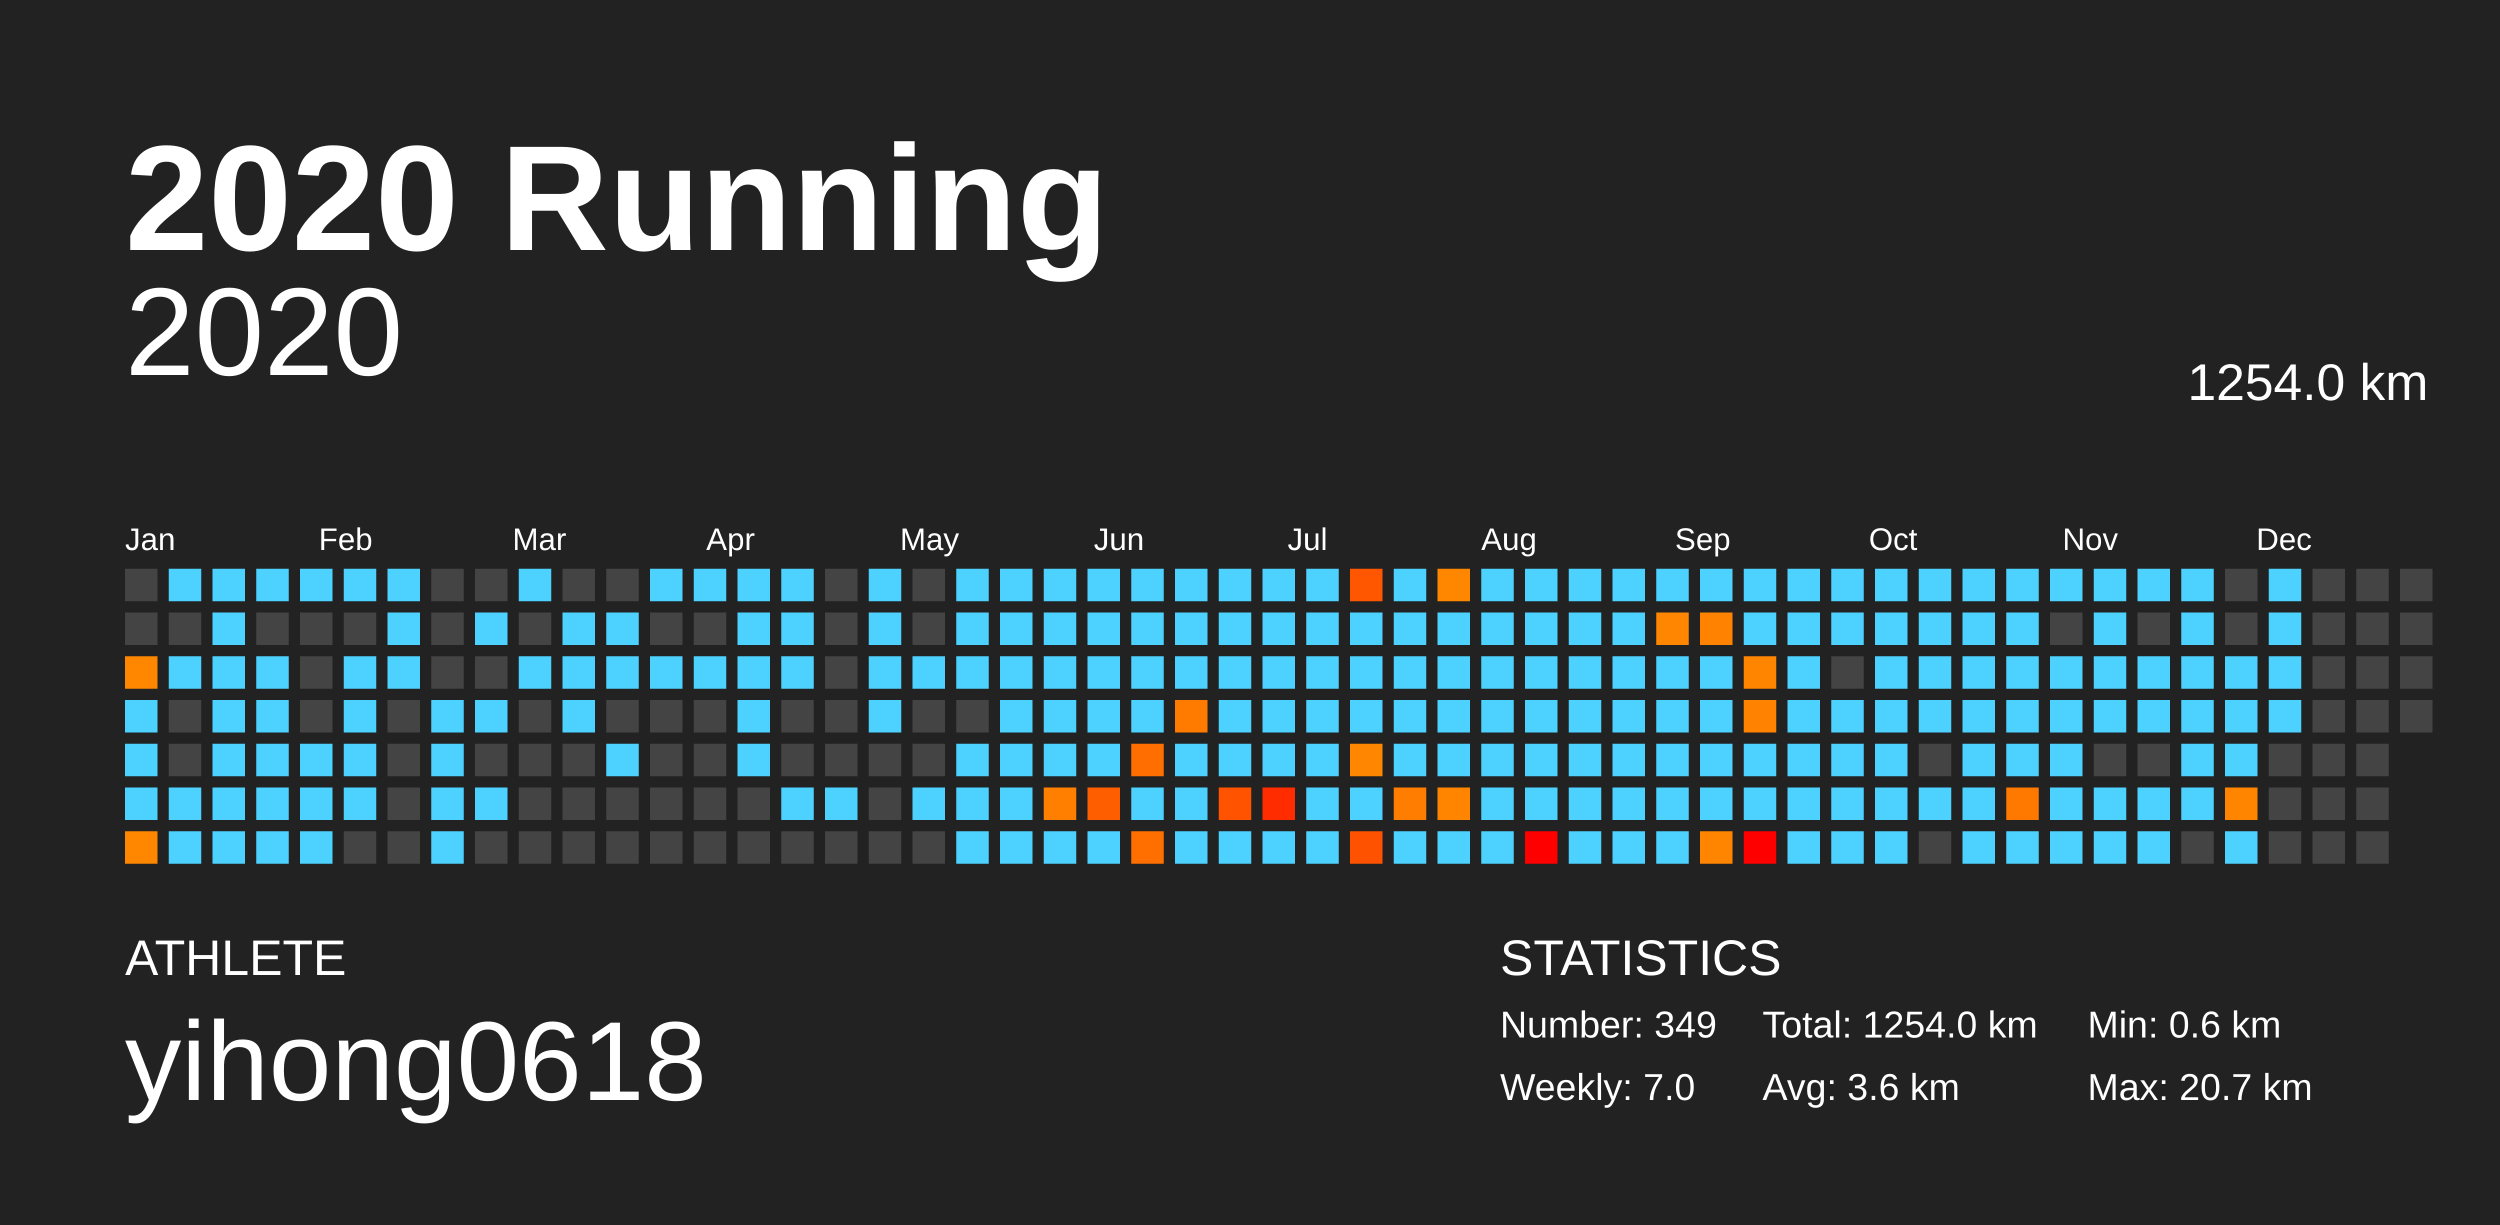
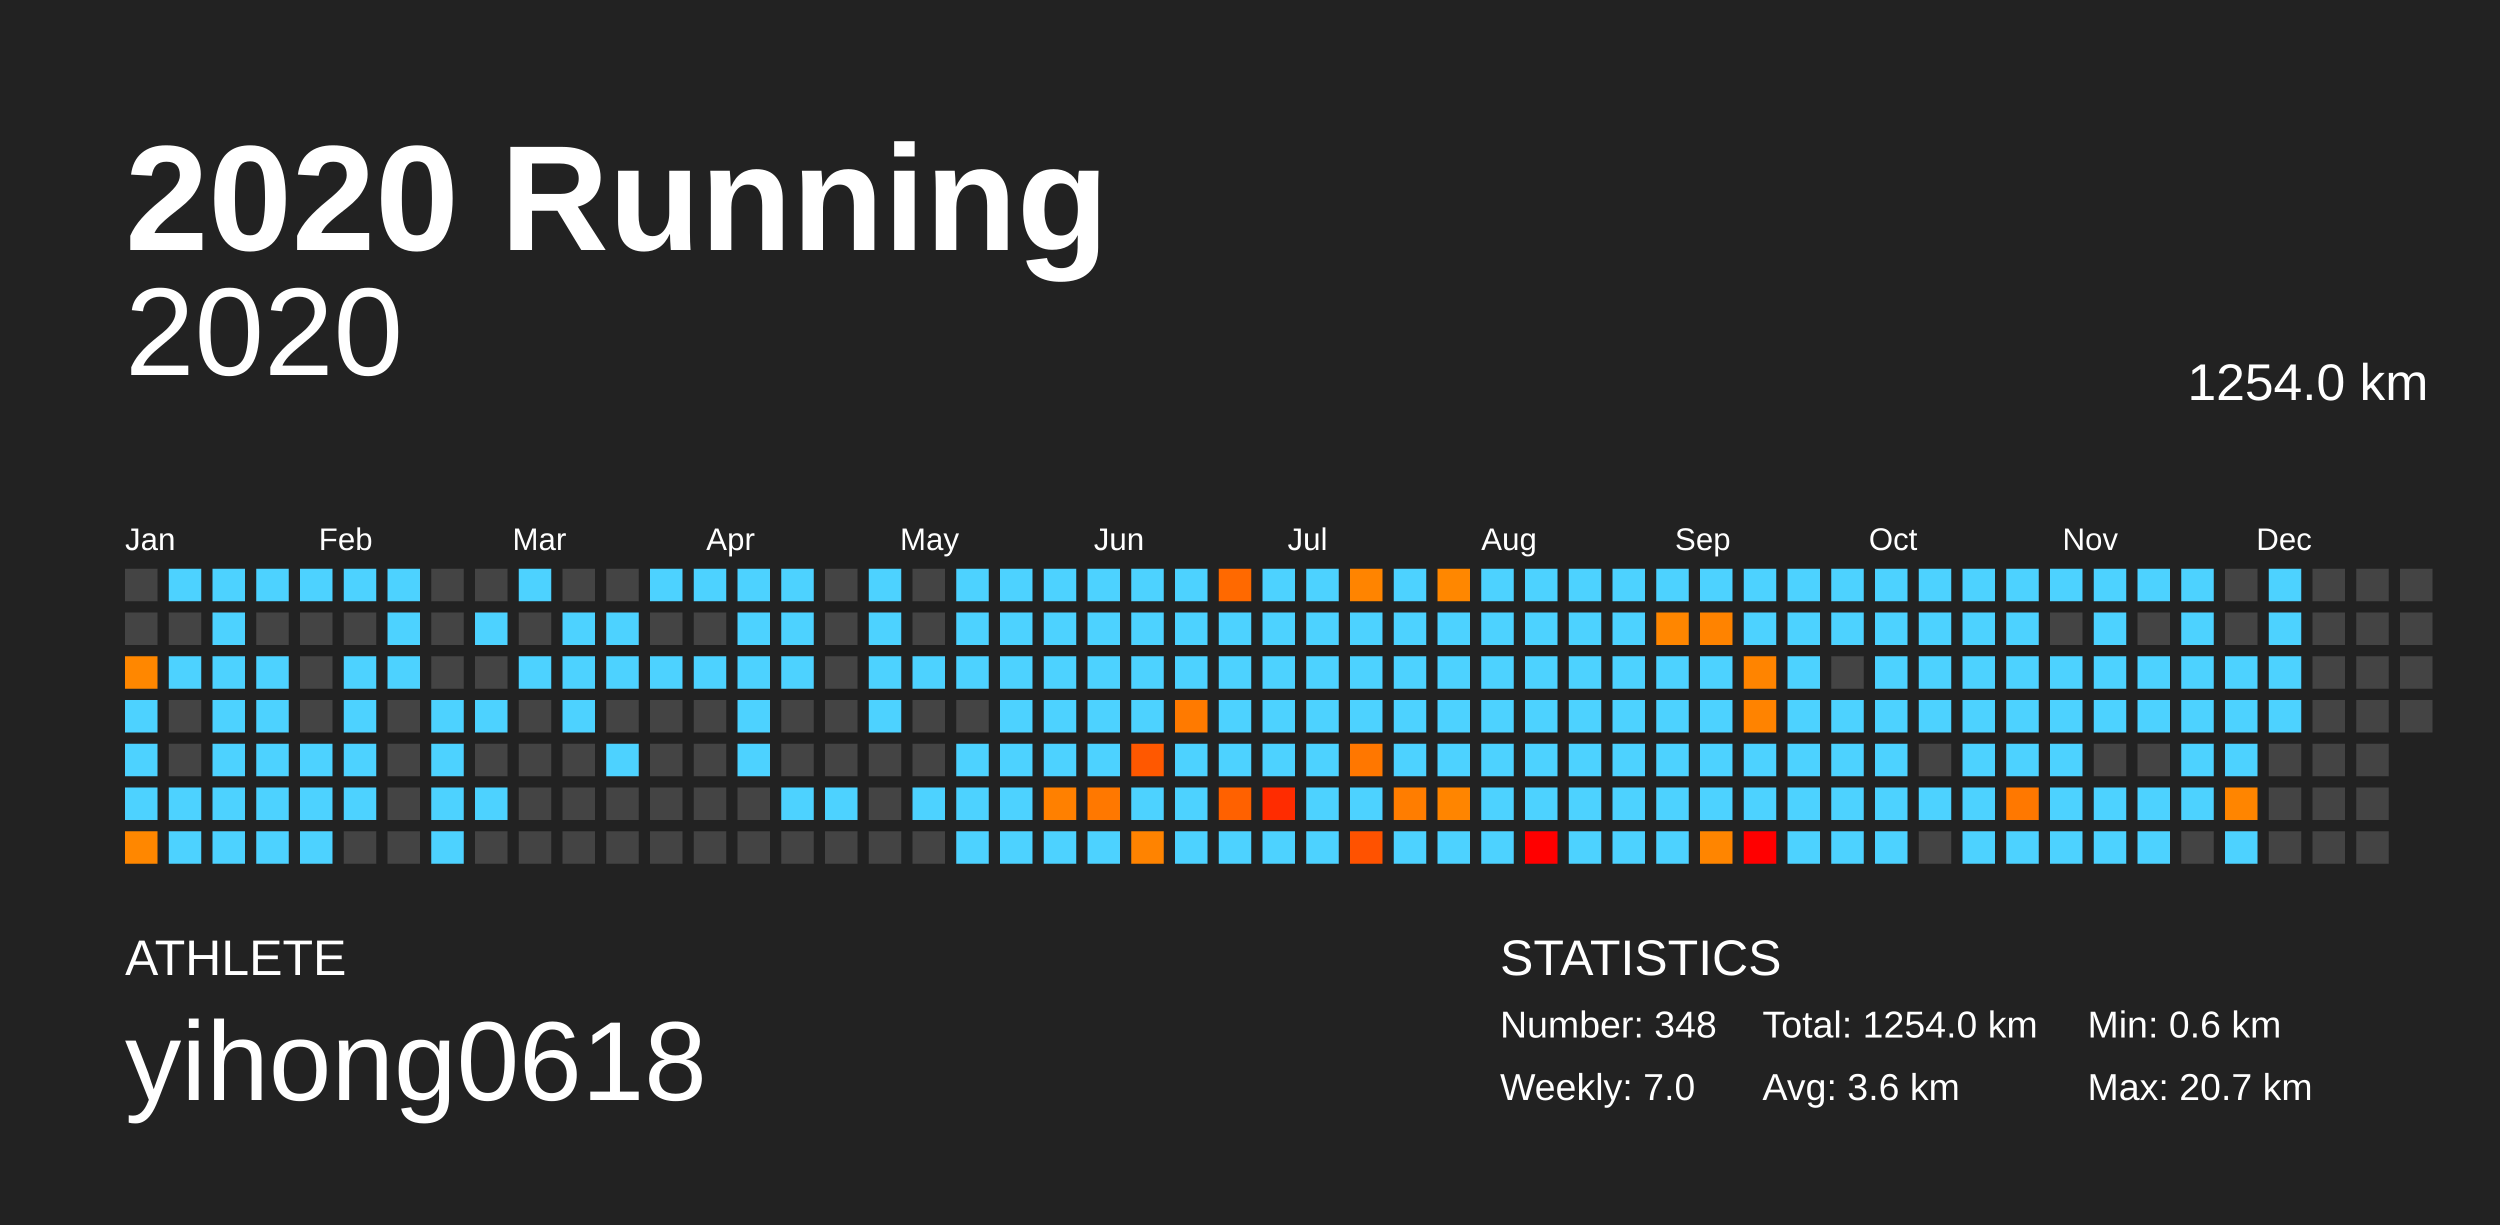
<svg xmlns="http://www.w3.org/2000/svg" baseProfile="full" height="98mm" version="1.1" viewBox="0,0,200,98" width="200mm">
  <defs />
  <rect fill="#222222" height="98" width="200" x="0" y="0" />
  <text fill="#FFFFFF" style="font-size:12px; font-family:Arial; font-weight:bold;" x="10" y="20">2020 Running</text>
  <text fill="#FFFFFF" style="font-size:4px; font-family:Arial" x="10" y="78">ATHLETE</text>
  <text fill="#FFFFFF" style="font-size:9px; font-family:Arial" x="10" y="88">yihong0618</text>
  <text fill="#FFFFFF" style="font-size:4px; font-family:Arial" x="120" y="78">STATISTICS</text>
-   <text fill="#FFFFFF" style="font-size:3px; font-family:Arial" x="120" y="83">Number: 349</text>
+   <text fill="#FFFFFF" style="font-size:3px; font-family:Arial" x="120" y="83">Number: 348</text>
  <text fill="#FFFFFF" style="font-size:3px; font-family:Arial" x="120" y="88">Weekly: 7.0</text>
  <text fill="#FFFFFF" style="font-size:3px; font-family:Arial" x="141" y="83">Total: 1254.0 km</text>
  <text fill="#FFFFFF" style="font-size:3px; font-family:Arial" x="141" y="88">Avg: 3.6 km</text>
  <text fill="#FFFFFF" style="font-size:3px; font-family:Arial" x="167" y="83">Min: 0.6 km</text>
  <text fill="#FFFFFF" style="font-size:3px; font-family:Arial" x="167" y="88">Max: 20.7 km</text>
  <text alignment-baseline="hanging" fill="#FFFFFF" style="font-size:10.0px; font-family:Arial;" x="10" y="30">2020</text>
  <text alignment-baseline="hanging" fill="#FFFFFF" style="font-size:4.125px; font-family:Arial;" x="175" y="32">1254.0 km</text>
  <text fill="#FFFFFF" style="font-size:2.5px; font-family:Arial" x="10.0" y="44">Jan</text>
  <text fill="#FFFFFF" style="font-size:2.5px; font-family:Arial" x="25.5" y="44">Feb</text>
  <text fill="#FFFFFF" style="font-size:2.5px; font-family:Arial" x="41.0" y="44">Mar</text>
  <text fill="#FFFFFF" style="font-size:2.5px; font-family:Arial" x="56.5" y="44">Apr</text>
  <text fill="#FFFFFF" style="font-size:2.5px; font-family:Arial" x="72.0" y="44">May</text>
  <text fill="#FFFFFF" style="font-size:2.5px; font-family:Arial" x="87.5" y="44">Jun</text>
  <text fill="#FFFFFF" style="font-size:2.5px; font-family:Arial" x="103.0" y="44">Jul</text>
  <text fill="#FFFFFF" style="font-size:2.5px; font-family:Arial" x="118.5" y="44">Aug</text>
  <text fill="#FFFFFF" style="font-size:2.5px; font-family:Arial" x="134.0" y="44">Sep</text>
  <text fill="#FFFFFF" style="font-size:2.5px; font-family:Arial" x="149.5" y="44">Oct</text>
  <text fill="#FFFFFF" style="font-size:2.5px; font-family:Arial" x="165.0" y="44">Nov</text>
  <text fill="#FFFFFF" style="font-size:2.5px; font-family:Arial" x="180.5" y="44">Dec</text>
  <rect fill="#444444" height="2.6" width="2.6" x="10.0" y="45.5" />
  <rect fill="#444444" height="2.6" width="2.6" x="10.0" y="49.0" />
  <rect fill="#ff8700" height="2.6" width="2.6" x="10.0" y="52.5" />
  <rect fill="#4dd2ff" height="2.6" width="2.6" x="10.0" y="56.0" />
  <rect fill="#4dd2ff" height="2.6" width="2.6" x="10.0" y="59.5" />
  <rect fill="#4dd2ff" height="2.6" width="2.6" x="10.0" y="63.0" />
  <rect fill="#ff8700" height="2.6" width="2.6" x="10.0" y="66.5" />
  <rect fill="#4dd2ff" height="2.6" width="2.6" x="13.5" y="45.5" />
  <rect fill="#444444" height="2.6" width="2.6" x="13.5" y="49.0" />
  <rect fill="#4dd2ff" height="2.6" width="2.6" x="13.5" y="52.5" />
  <rect fill="#444444" height="2.6" width="2.6" x="13.5" y="56.0" />
  <rect fill="#444444" height="2.6" width="2.6" x="13.5" y="59.5" />
  <rect fill="#4dd2ff" height="2.6" width="2.6" x="13.5" y="63.0" />
  <rect fill="#4dd2ff" height="2.6" width="2.6" x="13.5" y="66.5" />
  <rect fill="#4dd2ff" height="2.6" width="2.6" x="17.0" y="45.5" />
  <rect fill="#4dd2ff" height="2.6" width="2.6" x="17.0" y="49.0" />
  <rect fill="#4dd2ff" height="2.6" width="2.6" x="17.0" y="52.5" />
  <rect fill="#4dd2ff" height="2.6" width="2.6" x="17.0" y="56.0" />
  <rect fill="#4dd2ff" height="2.6" width="2.6" x="17.0" y="59.5" />
  <rect fill="#4dd2ff" height="2.6" width="2.6" x="17.0" y="63.0" />
  <rect fill="#4dd2ff" height="2.6" width="2.6" x="17.0" y="66.5" />
  <rect fill="#4dd2ff" height="2.6" width="2.6" x="20.5" y="45.5" />
  <rect fill="#444444" height="2.6" width="2.6" x="20.5" y="49.0" />
  <rect fill="#4dd2ff" height="2.6" width="2.6" x="20.5" y="52.5" />
  <rect fill="#4dd2ff" height="2.6" width="2.6" x="20.5" y="56.0" />
  <rect fill="#4dd2ff" height="2.6" width="2.6" x="20.5" y="59.5" />
  <rect fill="#4dd2ff" height="2.6" width="2.6" x="20.5" y="63.0" />
  <rect fill="#4dd2ff" height="2.6" width="2.6" x="20.5" y="66.5" />
  <rect fill="#4dd2ff" height="2.6" width="2.6" x="24.0" y="45.5" />
  <rect fill="#444444" height="2.6" width="2.6" x="24.0" y="49.0" />
  <rect fill="#444444" height="2.6" width="2.6" x="24.0" y="52.5" />
  <rect fill="#444444" height="2.6" width="2.6" x="24.0" y="56.0" />
  <rect fill="#4dd2ff" height="2.6" width="2.6" x="24.0" y="59.5" />
  <rect fill="#4dd2ff" height="2.6" width="2.6" x="24.0" y="63.0" />
  <rect fill="#4dd2ff" height="2.6" width="2.6" x="24.0" y="66.5" />
  <rect fill="#4dd2ff" height="2.6" width="2.6" x="27.5" y="45.5" />
  <rect fill="#444444" height="2.6" width="2.6" x="27.5" y="49.0" />
  <rect fill="#4dd2ff" height="2.6" width="2.6" x="27.5" y="52.5" />
  <rect fill="#4dd2ff" height="2.6" width="2.6" x="27.5" y="56.0" />
  <rect fill="#4dd2ff" height="2.6" width="2.6" x="27.5" y="59.5" />
  <rect fill="#4dd2ff" height="2.6" width="2.6" x="27.5" y="63.0" />
  <rect fill="#444444" height="2.6" width="2.6" x="27.5" y="66.5" />
  <rect fill="#4dd2ff" height="2.6" width="2.6" x="31.0" y="45.5" />
  <rect fill="#4dd2ff" height="2.6" width="2.6" x="31.0" y="49.0" />
  <rect fill="#4dd2ff" height="2.6" width="2.6" x="31.0" y="52.5" />
  <rect fill="#444444" height="2.6" width="2.6" x="31.0" y="56.0" />
  <rect fill="#444444" height="2.6" width="2.6" x="31.0" y="59.5" />
  <rect fill="#444444" height="2.6" width="2.6" x="31.0" y="63.0" />
  <rect fill="#444444" height="2.6" width="2.6" x="31.0" y="66.5" />
  <rect fill="#444444" height="2.6" width="2.6" x="34.5" y="45.5" />
  <rect fill="#444444" height="2.6" width="2.6" x="34.5" y="49.0" />
  <rect fill="#444444" height="2.6" width="2.6" x="34.5" y="52.5" />
  <rect fill="#4dd2ff" height="2.6" width="2.6" x="34.5" y="56.0" />
  <rect fill="#4dd2ff" height="2.6" width="2.6" x="34.5" y="59.5" />
  <rect fill="#4dd2ff" height="2.6" width="2.6" x="34.5" y="63.0" />
  <rect fill="#4dd2ff" height="2.6" width="2.6" x="34.5" y="66.5" />
  <rect fill="#444444" height="2.6" width="2.6" x="38.0" y="45.5" />
  <rect fill="#4dd2ff" height="2.6" width="2.6" x="38.0" y="49.0" />
  <rect fill="#444444" height="2.6" width="2.6" x="38.0" y="52.5" />
  <rect fill="#4dd2ff" height="2.6" width="2.6" x="38.0" y="56.0" />
  <rect fill="#444444" height="2.6" width="2.6" x="38.0" y="59.5" />
  <rect fill="#4dd2ff" height="2.6" width="2.6" x="38.0" y="63.0" />
  <rect fill="#444444" height="2.6" width="2.6" x="38.0" y="66.5" />
  <rect fill="#4dd2ff" height="2.6" width="2.6" x="41.5" y="45.5" />
  <rect fill="#444444" height="2.6" width="2.6" x="41.5" y="49.0" />
  <rect fill="#4dd2ff" height="2.6" width="2.6" x="41.5" y="52.5" />
  <rect fill="#444444" height="2.6" width="2.6" x="41.5" y="56.0" />
  <rect fill="#444444" height="2.6" width="2.6" x="41.5" y="59.5" />
  <rect fill="#444444" height="2.6" width="2.6" x="41.5" y="63.0" />
  <rect fill="#444444" height="2.6" width="2.6" x="41.5" y="66.5" />
  <rect fill="#444444" height="2.6" width="2.6" x="45.0" y="45.5" />
  <rect fill="#4dd2ff" height="2.6" width="2.6" x="45.0" y="49.0" />
  <rect fill="#4dd2ff" height="2.6" width="2.6" x="45.0" y="52.5" />
  <rect fill="#4dd2ff" height="2.6" width="2.6" x="45.0" y="56.0" />
  <rect fill="#444444" height="2.6" width="2.6" x="45.0" y="59.5" />
  <rect fill="#444444" height="2.6" width="2.6" x="45.0" y="63.0" />
  <rect fill="#444444" height="2.6" width="2.6" x="45.0" y="66.5" />
  <rect fill="#444444" height="2.6" width="2.6" x="48.5" y="45.5" />
  <rect fill="#4dd2ff" height="2.6" width="2.6" x="48.5" y="49.0" />
  <rect fill="#4dd2ff" height="2.6" width="2.6" x="48.5" y="52.5" />
  <rect fill="#444444" height="2.6" width="2.6" x="48.5" y="56.0" />
  <rect fill="#4dd2ff" height="2.6" width="2.6" x="48.5" y="59.5" />
  <rect fill="#444444" height="2.6" width="2.6" x="48.5" y="63.0" />
  <rect fill="#444444" height="2.6" width="2.6" x="48.5" y="66.5" />
  <rect fill="#4dd2ff" height="2.6" width="2.6" x="52.0" y="45.5" />
  <rect fill="#444444" height="2.6" width="2.6" x="52.0" y="49.0" />
  <rect fill="#4dd2ff" height="2.6" width="2.6" x="52.0" y="52.5" />
  <rect fill="#444444" height="2.6" width="2.6" x="52.0" y="56.0" />
  <rect fill="#444444" height="2.6" width="2.6" x="52.0" y="59.5" />
  <rect fill="#444444" height="2.6" width="2.6" x="52.0" y="63.0" />
  <rect fill="#444444" height="2.6" width="2.6" x="52.0" y="66.5" />
  <rect fill="#4dd2ff" height="2.6" width="2.6" x="55.5" y="45.5" />
  <rect fill="#444444" height="2.6" width="2.6" x="55.5" y="49.0" />
  <rect fill="#4dd2ff" height="2.6" width="2.6" x="55.5" y="52.5" />
  <rect fill="#444444" height="2.6" width="2.6" x="55.5" y="56.0" />
  <rect fill="#444444" height="2.6" width="2.6" x="55.5" y="59.5" />
  <rect fill="#444444" height="2.6" width="2.6" x="55.5" y="63.0" />
  <rect fill="#444444" height="2.6" width="2.6" x="55.5" y="66.5" />
  <rect fill="#4dd2ff" height="2.6" width="2.6" x="59.0" y="45.5" />
  <rect fill="#4dd2ff" height="2.6" width="2.6" x="59.0" y="49.0" />
  <rect fill="#4dd2ff" height="2.6" width="2.6" x="59.0" y="52.5" />
  <rect fill="#4dd2ff" height="2.6" width="2.6" x="59.0" y="56.0" />
  <rect fill="#4dd2ff" height="2.6" width="2.6" x="59.0" y="59.5" />
  <rect fill="#444444" height="2.6" width="2.6" x="59.0" y="63.0" />
  <rect fill="#444444" height="2.6" width="2.6" x="59.0" y="66.5" />
  <rect fill="#4dd2ff" height="2.6" width="2.6" x="62.5" y="45.5" />
  <rect fill="#4dd2ff" height="2.6" width="2.6" x="62.5" y="49.0" />
  <rect fill="#4dd2ff" height="2.6" width="2.6" x="62.5" y="52.5" />
  <rect fill="#444444" height="2.6" width="2.6" x="62.5" y="56.0" />
  <rect fill="#444444" height="2.6" width="2.6" x="62.5" y="59.5" />
  <rect fill="#4dd2ff" height="2.6" width="2.6" x="62.5" y="63.0" />
  <rect fill="#444444" height="2.6" width="2.6" x="62.5" y="66.5" />
  <rect fill="#444444" height="2.6" width="2.6" x="66.0" y="45.5" />
  <rect fill="#444444" height="2.6" width="2.6" x="66.0" y="49.0" />
  <rect fill="#444444" height="2.6" width="2.6" x="66.0" y="52.5" />
  <rect fill="#444444" height="2.6" width="2.6" x="66.0" y="56.0" />
  <rect fill="#444444" height="2.6" width="2.6" x="66.0" y="59.5" />
  <rect fill="#4dd2ff" height="2.6" width="2.6" x="66.0" y="63.0" />
  <rect fill="#444444" height="2.6" width="2.6" x="66.0" y="66.5" />
  <rect fill="#4dd2ff" height="2.6" width="2.6" x="69.5" y="45.5" />
  <rect fill="#4dd2ff" height="2.6" width="2.6" x="69.5" y="49.0" />
  <rect fill="#4dd2ff" height="2.6" width="2.6" x="69.5" y="52.5" />
  <rect fill="#4dd2ff" height="2.6" width="2.6" x="69.5" y="56.0" />
  <rect fill="#444444" height="2.6" width="2.6" x="69.5" y="59.5" />
  <rect fill="#444444" height="2.6" width="2.6" x="69.5" y="63.0" />
  <rect fill="#444444" height="2.6" width="2.6" x="69.5" y="66.5" />
  <rect fill="#444444" height="2.6" width="2.6" x="73.0" y="45.5" />
  <rect fill="#444444" height="2.6" width="2.6" x="73.0" y="49.0" />
  <rect fill="#4dd2ff" height="2.6" width="2.6" x="73.0" y="52.5" />
  <rect fill="#444444" height="2.6" width="2.6" x="73.0" y="56.0" />
  <rect fill="#444444" height="2.6" width="2.6" x="73.0" y="59.5" />
  <rect fill="#4dd2ff" height="2.6" width="2.6" x="73.0" y="63.0" />
  <rect fill="#444444" height="2.6" width="2.6" x="73.0" y="66.5" />
  <rect fill="#4dd2ff" height="2.6" width="2.6" x="76.5" y="45.5" />
  <rect fill="#4dd2ff" height="2.6" width="2.6" x="76.5" y="49.0" />
  <rect fill="#4dd2ff" height="2.6" width="2.6" x="76.5" y="52.5" />
  <rect fill="#444444" height="2.6" width="2.6" x="76.5" y="56.0" />
  <rect fill="#4dd2ff" height="2.6" width="2.6" x="76.5" y="59.5" />
  <rect fill="#4dd2ff" height="2.6" width="2.6" x="76.5" y="63.0" />
  <rect fill="#4dd2ff" height="2.6" width="2.6" x="76.5" y="66.5" />
  <rect fill="#4dd2ff" height="2.6" width="2.6" x="80.0" y="45.5" />
  <rect fill="#4dd2ff" height="2.6" width="2.6" x="80.0" y="49.0" />
  <rect fill="#4dd2ff" height="2.6" width="2.6" x="80.0" y="52.5" />
  <rect fill="#4dd2ff" height="2.6" width="2.6" x="80.0" y="56.0" />
  <rect fill="#4dd2ff" height="2.6" width="2.6" x="80.0" y="59.5" />
  <rect fill="#4dd2ff" height="2.6" width="2.6" x="80.0" y="63.0" />
  <rect fill="#4dd2ff" height="2.6" width="2.6" x="80.0" y="66.5" />
  <rect fill="#4dd2ff" height="2.6" width="2.6" x="83.5" y="45.5" />
  <rect fill="#4dd2ff" height="2.6" width="2.6" x="83.5" y="49.0" />
  <rect fill="#4dd2ff" height="2.6" width="2.6" x="83.5" y="52.5" />
  <rect fill="#4dd2ff" height="2.6" width="2.6" x="83.5" y="56.0" />
  <rect fill="#4dd2ff" height="2.6" width="2.6" x="83.5" y="59.5" />
  <rect fill="#ff8000" height="2.6" width="2.6" x="83.5" y="63.0" />
  <rect fill="#4dd2ff" height="2.6" width="2.6" x="83.5" y="66.5" />
  <rect fill="#4dd2ff" height="2.6" width="2.6" x="87.0" y="45.5" />
  <rect fill="#4dd2ff" height="2.6" width="2.6" x="87.0" y="49.0" />
  <rect fill="#4dd2ff" height="2.6" width="2.6" x="87.0" y="52.5" />
  <rect fill="#4dd2ff" height="2.6" width="2.6" x="87.0" y="56.0" />
  <rect fill="#4dd2ff" height="2.6" width="2.6" x="87.0" y="59.5" />
-   <rect fill="#ff5e00" height="2.6" width="2.6" x="87.0" y="63.0" />
+   <rect fill="#ff7800" height="2.6" width="2.6" x="87.0" y="63.0" />
  <rect fill="#4dd2ff" height="2.6" width="2.6" x="87.0" y="66.5" />
  <rect fill="#4dd2ff" height="2.6" width="2.6" x="90.5" y="45.5" />
  <rect fill="#4dd2ff" height="2.6" width="2.6" x="90.5" y="49.0" />
  <rect fill="#4dd2ff" height="2.6" width="2.6" x="90.5" y="52.5" />
  <rect fill="#4dd2ff" height="2.6" width="2.6" x="90.5" y="56.0" />
-   <rect fill="#ff6e00" height="2.6" width="2.6" x="90.5" y="59.5" />
+   <rect fill="#ff5800" height="2.6" width="2.6" x="90.5" y="59.5" />
  <rect fill="#4dd2ff" height="2.6" width="2.6" x="90.5" y="63.0" />
-   <rect fill="#ff6f00" height="2.6" width="2.6" x="90.5" y="66.5" />
+   <rect fill="#ff8300" height="2.6" width="2.6" x="90.5" y="66.5" />
  <rect fill="#4dd2ff" height="2.6" width="2.6" x="94.0" y="45.5" />
  <rect fill="#4dd2ff" height="2.6" width="2.6" x="94.0" y="49.0" />
  <rect fill="#4dd2ff" height="2.6" width="2.6" x="94.0" y="52.5" />
-   <rect fill="#ff7b00" height="2.6" width="2.6" x="94.0" y="56.0" />
+   <rect fill="#ff7a00" height="2.6" width="2.6" x="94.0" y="56.0" />
  <rect fill="#4dd2ff" height="2.6" width="2.6" x="94.0" y="59.5" />
  <rect fill="#4dd2ff" height="2.6" width="2.6" x="94.0" y="63.0" />
  <rect fill="#4dd2ff" height="2.6" width="2.6" x="94.0" y="66.5" />
-   <rect fill="#4dd2ff" height="2.6" width="2.6" x="97.5" y="45.5" />
+   <rect fill="#ff6900" height="2.6" width="2.6" x="97.5" y="45.5" />
  <rect fill="#4dd2ff" height="2.6" width="2.6" x="97.5" y="49.0" />
  <rect fill="#4dd2ff" height="2.6" width="2.6" x="97.5" y="52.5" />
  <rect fill="#4dd2ff" height="2.6" width="2.6" x="97.5" y="56.0" />
  <rect fill="#4dd2ff" height="2.6" width="2.6" x="97.5" y="59.5" />
-   <rect fill="#ff5300" height="2.6" width="2.6" x="97.5" y="63.0" />
+   <rect fill="#ff6100" height="2.6" width="2.6" x="97.5" y="63.0" />
  <rect fill="#4dd2ff" height="2.6" width="2.6" x="97.5" y="66.5" />
  <rect fill="#4dd2ff" height="2.6" width="2.6" x="101.0" y="45.5" />
  <rect fill="#4dd2ff" height="2.6" width="2.6" x="101.0" y="49.0" />
  <rect fill="#4dd2ff" height="2.6" width="2.6" x="101.0" y="52.5" />
  <rect fill="#4dd2ff" height="2.6" width="2.6" x="101.0" y="56.0" />
  <rect fill="#4dd2ff" height="2.6" width="2.6" x="101.0" y="59.5" />
  <rect fill="#ff2c00" height="2.6" width="2.6" x="101.0" y="63.0" />
  <rect fill="#4dd2ff" height="2.6" width="2.6" x="101.0" y="66.5" />
  <rect fill="#4dd2ff" height="2.6" width="2.6" x="104.5" y="45.5" />
  <rect fill="#4dd2ff" height="2.6" width="2.6" x="104.5" y="49.0" />
  <rect fill="#4dd2ff" height="2.6" width="2.6" x="104.5" y="52.5" />
  <rect fill="#4dd2ff" height="2.6" width="2.6" x="104.5" y="56.0" />
  <rect fill="#4dd2ff" height="2.6" width="2.6" x="104.5" y="59.5" />
  <rect fill="#4dd2ff" height="2.6" width="2.6" x="104.5" y="63.0" />
  <rect fill="#4dd2ff" height="2.6" width="2.6" x="104.5" y="66.5" />
-   <rect fill="#ff5700" height="2.6" width="2.6" x="108.0" y="45.5" />
+   <rect fill="#ff8400" height="2.6" width="2.6" x="108.0" y="45.5" />
  <rect fill="#4dd2ff" height="2.6" width="2.6" x="108.0" y="49.0" />
  <rect fill="#4dd2ff" height="2.6" width="2.6" x="108.0" y="52.5" />
  <rect fill="#4dd2ff" height="2.6" width="2.6" x="108.0" y="56.0" />
-   <rect fill="#ff8600" height="2.6" width="2.6" x="108.0" y="59.5" />
+   <rect fill="#ff7700" height="2.6" width="2.6" x="108.0" y="59.5" />
  <rect fill="#4dd2ff" height="2.6" width="2.6" x="108.0" y="63.0" />
  <rect fill="#ff5200" height="2.6" width="2.6" x="108.0" y="66.5" />
  <rect fill="#4dd2ff" height="2.6" width="2.6" x="111.5" y="45.5" />
  <rect fill="#4dd2ff" height="2.6" width="2.6" x="111.5" y="49.0" />
  <rect fill="#4dd2ff" height="2.6" width="2.6" x="111.5" y="52.5" />
  <rect fill="#4dd2ff" height="2.6" width="2.6" x="111.5" y="56.0" />
  <rect fill="#4dd2ff" height="2.6" width="2.6" x="111.5" y="59.5" />
  <rect fill="#ff7d00" height="2.6" width="2.6" x="111.5" y="63.0" />
  <rect fill="#4dd2ff" height="2.6" width="2.6" x="111.5" y="66.5" />
  <rect fill="#ff8700" height="2.6" width="2.6" x="115.0" y="45.5" />
  <rect fill="#4dd2ff" height="2.6" width="2.6" x="115.0" y="49.0" />
  <rect fill="#4dd2ff" height="2.6" width="2.6" x="115.0" y="52.5" />
  <rect fill="#4dd2ff" height="2.6" width="2.6" x="115.0" y="56.0" />
  <rect fill="#4dd2ff" height="2.6" width="2.6" x="115.0" y="59.5" />
  <rect fill="#ff8500" height="2.6" width="2.6" x="115.0" y="63.0" />
  <rect fill="#4dd2ff" height="2.6" width="2.6" x="115.0" y="66.5" />
  <rect fill="#4dd2ff" height="2.6" width="2.6" x="118.5" y="45.5" />
  <rect fill="#4dd2ff" height="2.6" width="2.6" x="118.5" y="49.0" />
  <rect fill="#4dd2ff" height="2.6" width="2.6" x="118.5" y="52.5" />
  <rect fill="#4dd2ff" height="2.6" width="2.6" x="118.5" y="56.0" />
  <rect fill="#4dd2ff" height="2.6" width="2.6" x="118.5" y="59.5" />
  <rect fill="#4dd2ff" height="2.6" width="2.6" x="118.5" y="63.0" />
  <rect fill="#4dd2ff" height="2.6" width="2.6" x="118.5" y="66.5" />
  <rect fill="#4dd2ff" height="2.6" width="2.6" x="122.0" y="45.5" />
  <rect fill="#4dd2ff" height="2.6" width="2.6" x="122.0" y="49.0" />
  <rect fill="#4dd2ff" height="2.6" width="2.6" x="122.0" y="52.5" />
  <rect fill="#4dd2ff" height="2.6" width="2.6" x="122.0" y="56.0" />
  <rect fill="#4dd2ff" height="2.6" width="2.6" x="122.0" y="59.5" />
  <rect fill="#4dd2ff" height="2.6" width="2.6" x="122.0" y="63.0" />
  <rect fill="red" height="2.6" width="2.6" x="122.0" y="66.5" />
  <rect fill="#4dd2ff" height="2.6" width="2.6" x="125.5" y="45.5" />
  <rect fill="#4dd2ff" height="2.6" width="2.6" x="125.5" y="49.0" />
  <rect fill="#4dd2ff" height="2.6" width="2.6" x="125.5" y="52.5" />
  <rect fill="#4dd2ff" height="2.6" width="2.6" x="125.5" y="56.0" />
  <rect fill="#4dd2ff" height="2.6" width="2.6" x="125.5" y="59.5" />
  <rect fill="#4dd2ff" height="2.6" width="2.6" x="125.5" y="63.0" />
  <rect fill="#4dd2ff" height="2.6" width="2.6" x="125.5" y="66.5" />
  <rect fill="#4dd2ff" height="2.6" width="2.6" x="129.0" y="45.5" />
  <rect fill="#4dd2ff" height="2.6" width="2.6" x="129.0" y="49.0" />
  <rect fill="#4dd2ff" height="2.6" width="2.6" x="129.0" y="52.5" />
  <rect fill="#4dd2ff" height="2.6" width="2.6" x="129.0" y="56.0" />
  <rect fill="#4dd2ff" height="2.6" width="2.6" x="129.0" y="59.5" />
  <rect fill="#4dd2ff" height="2.6" width="2.6" x="129.0" y="63.0" />
  <rect fill="#4dd2ff" height="2.6" width="2.6" x="129.0" y="66.5" />
  <rect fill="#4dd2ff" height="2.6" width="2.6" x="132.5" y="45.5" />
  <rect fill="#ff8600" height="2.6" width="2.6" x="132.5" y="49.0" />
  <rect fill="#4dd2ff" height="2.6" width="2.6" x="132.5" y="52.5" />
  <rect fill="#4dd2ff" height="2.6" width="2.6" x="132.5" y="56.0" />
  <rect fill="#4dd2ff" height="2.6" width="2.6" x="132.5" y="59.5" />
  <rect fill="#4dd2ff" height="2.6" width="2.6" x="132.5" y="63.0" />
  <rect fill="#4dd2ff" height="2.6" width="2.6" x="132.5" y="66.5" />
  <rect fill="#4dd2ff" height="2.6" width="2.6" x="136.0" y="45.5" />
  <rect fill="#ff8300" height="2.6" width="2.6" x="136.0" y="49.0" />
  <rect fill="#4dd2ff" height="2.6" width="2.6" x="136.0" y="52.5" />
  <rect fill="#4dd2ff" height="2.6" width="2.6" x="136.0" y="56.0" />
  <rect fill="#4dd2ff" height="2.6" width="2.6" x="136.0" y="59.5" />
  <rect fill="#4dd2ff" height="2.6" width="2.6" x="136.0" y="63.0" />
  <rect fill="#ff8500" height="2.6" width="2.6" x="136.0" y="66.5" />
  <rect fill="#4dd2ff" height="2.6" width="2.6" x="139.5" y="45.5" />
  <rect fill="#4dd2ff" height="2.6" width="2.6" x="139.5" y="49.0" />
  <rect fill="#ff8400" height="2.6" width="2.6" x="139.5" y="52.5" />
  <rect fill="#ff8300" height="2.6" width="2.6" x="139.5" y="56.0" />
  <rect fill="#4dd2ff" height="2.6" width="2.6" x="139.5" y="59.5" />
  <rect fill="#4dd2ff" height="2.6" width="2.6" x="139.5" y="63.0" />
  <rect fill="red" height="2.6" width="2.6" x="139.5" y="66.5" />
  <rect fill="#4dd2ff" height="2.6" width="2.6" x="143.0" y="45.5" />
  <rect fill="#4dd2ff" height="2.6" width="2.6" x="143.0" y="49.0" />
  <rect fill="#4dd2ff" height="2.6" width="2.6" x="143.0" y="52.5" />
  <rect fill="#4dd2ff" height="2.6" width="2.6" x="143.0" y="56.0" />
  <rect fill="#4dd2ff" height="2.6" width="2.6" x="143.0" y="59.5" />
  <rect fill="#4dd2ff" height="2.6" width="2.6" x="143.0" y="63.0" />
  <rect fill="#4dd2ff" height="2.6" width="2.6" x="143.0" y="66.5" />
  <rect fill="#4dd2ff" height="2.6" width="2.6" x="146.5" y="45.5" />
  <rect fill="#4dd2ff" height="2.6" width="2.6" x="146.5" y="49.0" />
  <rect fill="#444444" height="2.6" width="2.6" x="146.5" y="52.5" />
  <rect fill="#4dd2ff" height="2.6" width="2.6" x="146.5" y="56.0" />
  <rect fill="#4dd2ff" height="2.6" width="2.6" x="146.5" y="59.5" />
  <rect fill="#4dd2ff" height="2.6" width="2.6" x="146.5" y="63.0" />
  <rect fill="#4dd2ff" height="2.6" width="2.6" x="146.5" y="66.5" />
  <rect fill="#4dd2ff" height="2.6" width="2.6" x="150.0" y="45.5" />
  <rect fill="#4dd2ff" height="2.6" width="2.6" x="150.0" y="49.0" />
  <rect fill="#4dd2ff" height="2.6" width="2.6" x="150.0" y="52.5" />
  <rect fill="#4dd2ff" height="2.6" width="2.6" x="150.0" y="56.0" />
  <rect fill="#4dd2ff" height="2.6" width="2.6" x="150.0" y="59.5" />
  <rect fill="#4dd2ff" height="2.6" width="2.6" x="150.0" y="63.0" />
  <rect fill="#4dd2ff" height="2.6" width="2.6" x="150.0" y="66.5" />
  <rect fill="#4dd2ff" height="2.6" width="2.6" x="153.5" y="45.5" />
  <rect fill="#4dd2ff" height="2.6" width="2.6" x="153.5" y="49.0" />
  <rect fill="#4dd2ff" height="2.6" width="2.6" x="153.5" y="52.5" />
  <rect fill="#4dd2ff" height="2.6" width="2.6" x="153.5" y="56.0" />
  <rect fill="#444444" height="2.6" width="2.6" x="153.5" y="59.5" />
  <rect fill="#4dd2ff" height="2.6" width="2.6" x="153.5" y="63.0" />
  <rect fill="#444444" height="2.6" width="2.6" x="153.5" y="66.5" />
  <rect fill="#4dd2ff" height="2.6" width="2.6" x="157.0" y="45.5" />
  <rect fill="#4dd2ff" height="2.6" width="2.6" x="157.0" y="49.0" />
  <rect fill="#4dd2ff" height="2.6" width="2.6" x="157.0" y="52.5" />
  <rect fill="#4dd2ff" height="2.6" width="2.6" x="157.0" y="56.0" />
  <rect fill="#4dd2ff" height="2.6" width="2.6" x="157.0" y="59.5" />
  <rect fill="#4dd2ff" height="2.6" width="2.6" x="157.0" y="63.0" />
  <rect fill="#4dd2ff" height="2.6" width="2.6" x="157.0" y="66.5" />
  <rect fill="#4dd2ff" height="2.6" width="2.6" x="160.5" y="45.5" />
  <rect fill="#4dd2ff" height="2.6" width="2.6" x="160.5" y="49.0" />
  <rect fill="#4dd2ff" height="2.6" width="2.6" x="160.5" y="52.5" />
  <rect fill="#4dd2ff" height="2.6" width="2.6" x="160.5" y="56.0" />
  <rect fill="#4dd2ff" height="2.6" width="2.6" x="160.5" y="59.5" />
  <rect fill="#ff7800" height="2.6" width="2.6" x="160.5" y="63.0" />
  <rect fill="#4dd2ff" height="2.6" width="2.6" x="160.5" y="66.5" />
  <rect fill="#4dd2ff" height="2.6" width="2.6" x="164.0" y="45.5" />
  <rect fill="#444444" height="2.6" width="2.6" x="164.0" y="49.0" />
  <rect fill="#4dd2ff" height="2.6" width="2.6" x="164.0" y="52.5" />
  <rect fill="#4dd2ff" height="2.6" width="2.6" x="164.0" y="56.0" />
  <rect fill="#4dd2ff" height="2.6" width="2.6" x="164.0" y="59.5" />
  <rect fill="#4dd2ff" height="2.6" width="2.6" x="164.0" y="63.0" />
  <rect fill="#4dd2ff" height="2.6" width="2.6" x="164.0" y="66.5" />
  <rect fill="#4dd2ff" height="2.6" width="2.6" x="167.5" y="45.5" />
  <rect fill="#4dd2ff" height="2.6" width="2.6" x="167.5" y="49.0" />
  <rect fill="#4dd2ff" height="2.6" width="2.6" x="167.5" y="52.5" />
  <rect fill="#4dd2ff" height="2.6" width="2.6" x="167.5" y="56.0" />
  <rect fill="#444444" height="2.6" width="2.6" x="167.5" y="59.5" />
  <rect fill="#4dd2ff" height="2.6" width="2.6" x="167.5" y="63.0" />
  <rect fill="#4dd2ff" height="2.6" width="2.6" x="167.5" y="66.5" />
  <rect fill="#4dd2ff" height="2.6" width="2.6" x="171.0" y="45.5" />
  <rect fill="#444444" height="2.6" width="2.6" x="171.0" y="49.0" />
  <rect fill="#4dd2ff" height="2.6" width="2.6" x="171.0" y="52.5" />
  <rect fill="#4dd2ff" height="2.6" width="2.6" x="171.0" y="56.0" />
  <rect fill="#444444" height="2.6" width="2.6" x="171.0" y="59.5" />
  <rect fill="#4dd2ff" height="2.6" width="2.6" x="171.0" y="63.0" />
  <rect fill="#4dd2ff" height="2.6" width="2.6" x="171.0" y="66.5" />
  <rect fill="#4dd2ff" height="2.6" width="2.6" x="174.5" y="45.5" />
  <rect fill="#4dd2ff" height="2.6" width="2.6" x="174.5" y="49.0" />
  <rect fill="#4dd2ff" height="2.6" width="2.6" x="174.5" y="52.5" />
  <rect fill="#4dd2ff" height="2.6" width="2.6" x="174.5" y="56.0" />
  <rect fill="#4dd2ff" height="2.6" width="2.6" x="174.5" y="59.5" />
  <rect fill="#4dd2ff" height="2.6" width="2.6" x="174.5" y="63.0" />
  <rect fill="#444444" height="2.6" width="2.6" x="174.5" y="66.5" />
  <rect fill="#444444" height="2.6" width="2.6" x="178.0" y="45.5" />
  <rect fill="#444444" height="2.6" width="2.6" x="178.0" y="49.0" />
  <rect fill="#4dd2ff" height="2.6" width="2.6" x="178.0" y="52.5" />
  <rect fill="#4dd2ff" height="2.6" width="2.6" x="178.0" y="56.0" />
  <rect fill="#4dd2ff" height="2.6" width="2.6" x="178.0" y="59.5" />
  <rect fill="#ff8500" height="2.6" width="2.6" x="178.0" y="63.0" />
  <rect fill="#4dd2ff" height="2.6" width="2.6" x="178.0" y="66.5" />
  <rect fill="#4dd2ff" height="2.6" width="2.6" x="181.5" y="45.5" />
  <rect fill="#4dd2ff" height="2.6" width="2.6" x="181.5" y="49.0" />
  <rect fill="#4dd2ff" height="2.6" width="2.6" x="181.5" y="52.5" />
  <rect fill="#4dd2ff" height="2.6" width="2.6" x="181.5" y="56.0" />
  <rect fill="#444444" height="2.6" width="2.6" x="181.5" y="59.5" />
  <rect fill="#444444" height="2.6" width="2.6" x="181.5" y="63.0" />
  <rect fill="#444444" height="2.6" width="2.6" x="181.5" y="66.5" />
  <rect fill="#444444" height="2.6" width="2.6" x="185.0" y="45.5" />
  <rect fill="#444444" height="2.6" width="2.6" x="185.0" y="49.0" />
  <rect fill="#444444" height="2.6" width="2.6" x="185.0" y="52.5" />
  <rect fill="#444444" height="2.6" width="2.6" x="185.0" y="56.0" />
  <rect fill="#444444" height="2.6" width="2.6" x="185.0" y="59.5" />
  <rect fill="#444444" height="2.6" width="2.6" x="185.0" y="63.0" />
  <rect fill="#444444" height="2.6" width="2.6" x="185.0" y="66.5" />
  <rect fill="#444444" height="2.6" width="2.6" x="188.5" y="45.5" />
  <rect fill="#444444" height="2.6" width="2.6" x="188.5" y="49.0" />
  <rect fill="#444444" height="2.6" width="2.6" x="188.5" y="52.5" />
  <rect fill="#444444" height="2.6" width="2.6" x="188.5" y="56.0" />
  <rect fill="#444444" height="2.6" width="2.6" x="188.5" y="59.5" />
  <rect fill="#444444" height="2.6" width="2.6" x="188.5" y="63.0" />
  <rect fill="#444444" height="2.6" width="2.6" x="188.5" y="66.5" />
  <rect fill="#444444" height="2.6" width="2.6" x="192.0" y="45.5" />
  <rect fill="#444444" height="2.6" width="2.6" x="192.0" y="49.0" />
  <rect fill="#444444" height="2.6" width="2.6" x="192.0" y="52.5" />
  <rect fill="#444444" height="2.6" width="2.6" x="192.0" y="56.0" />
</svg>
